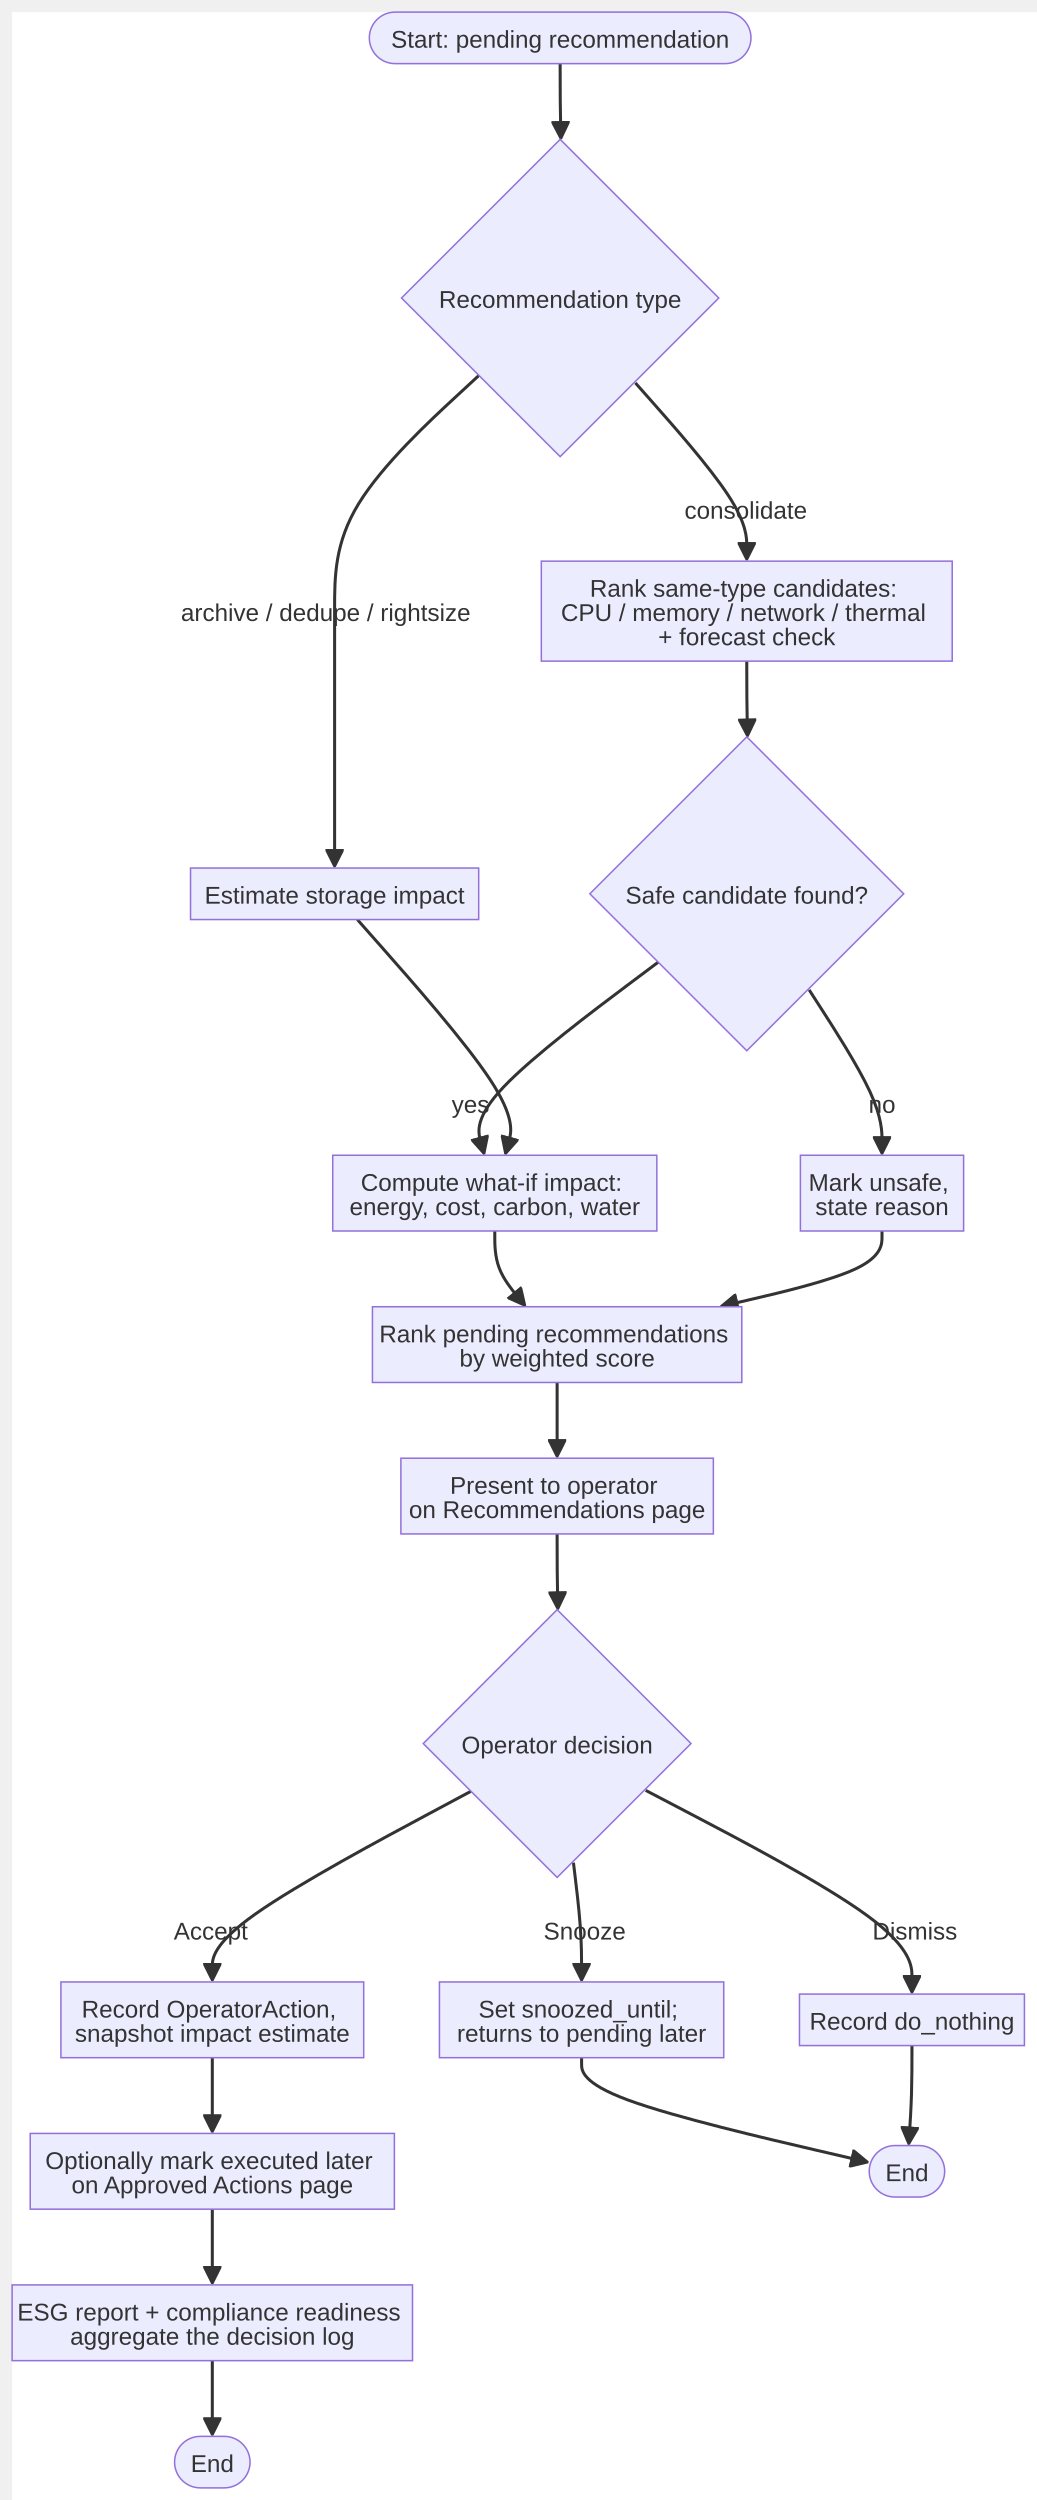
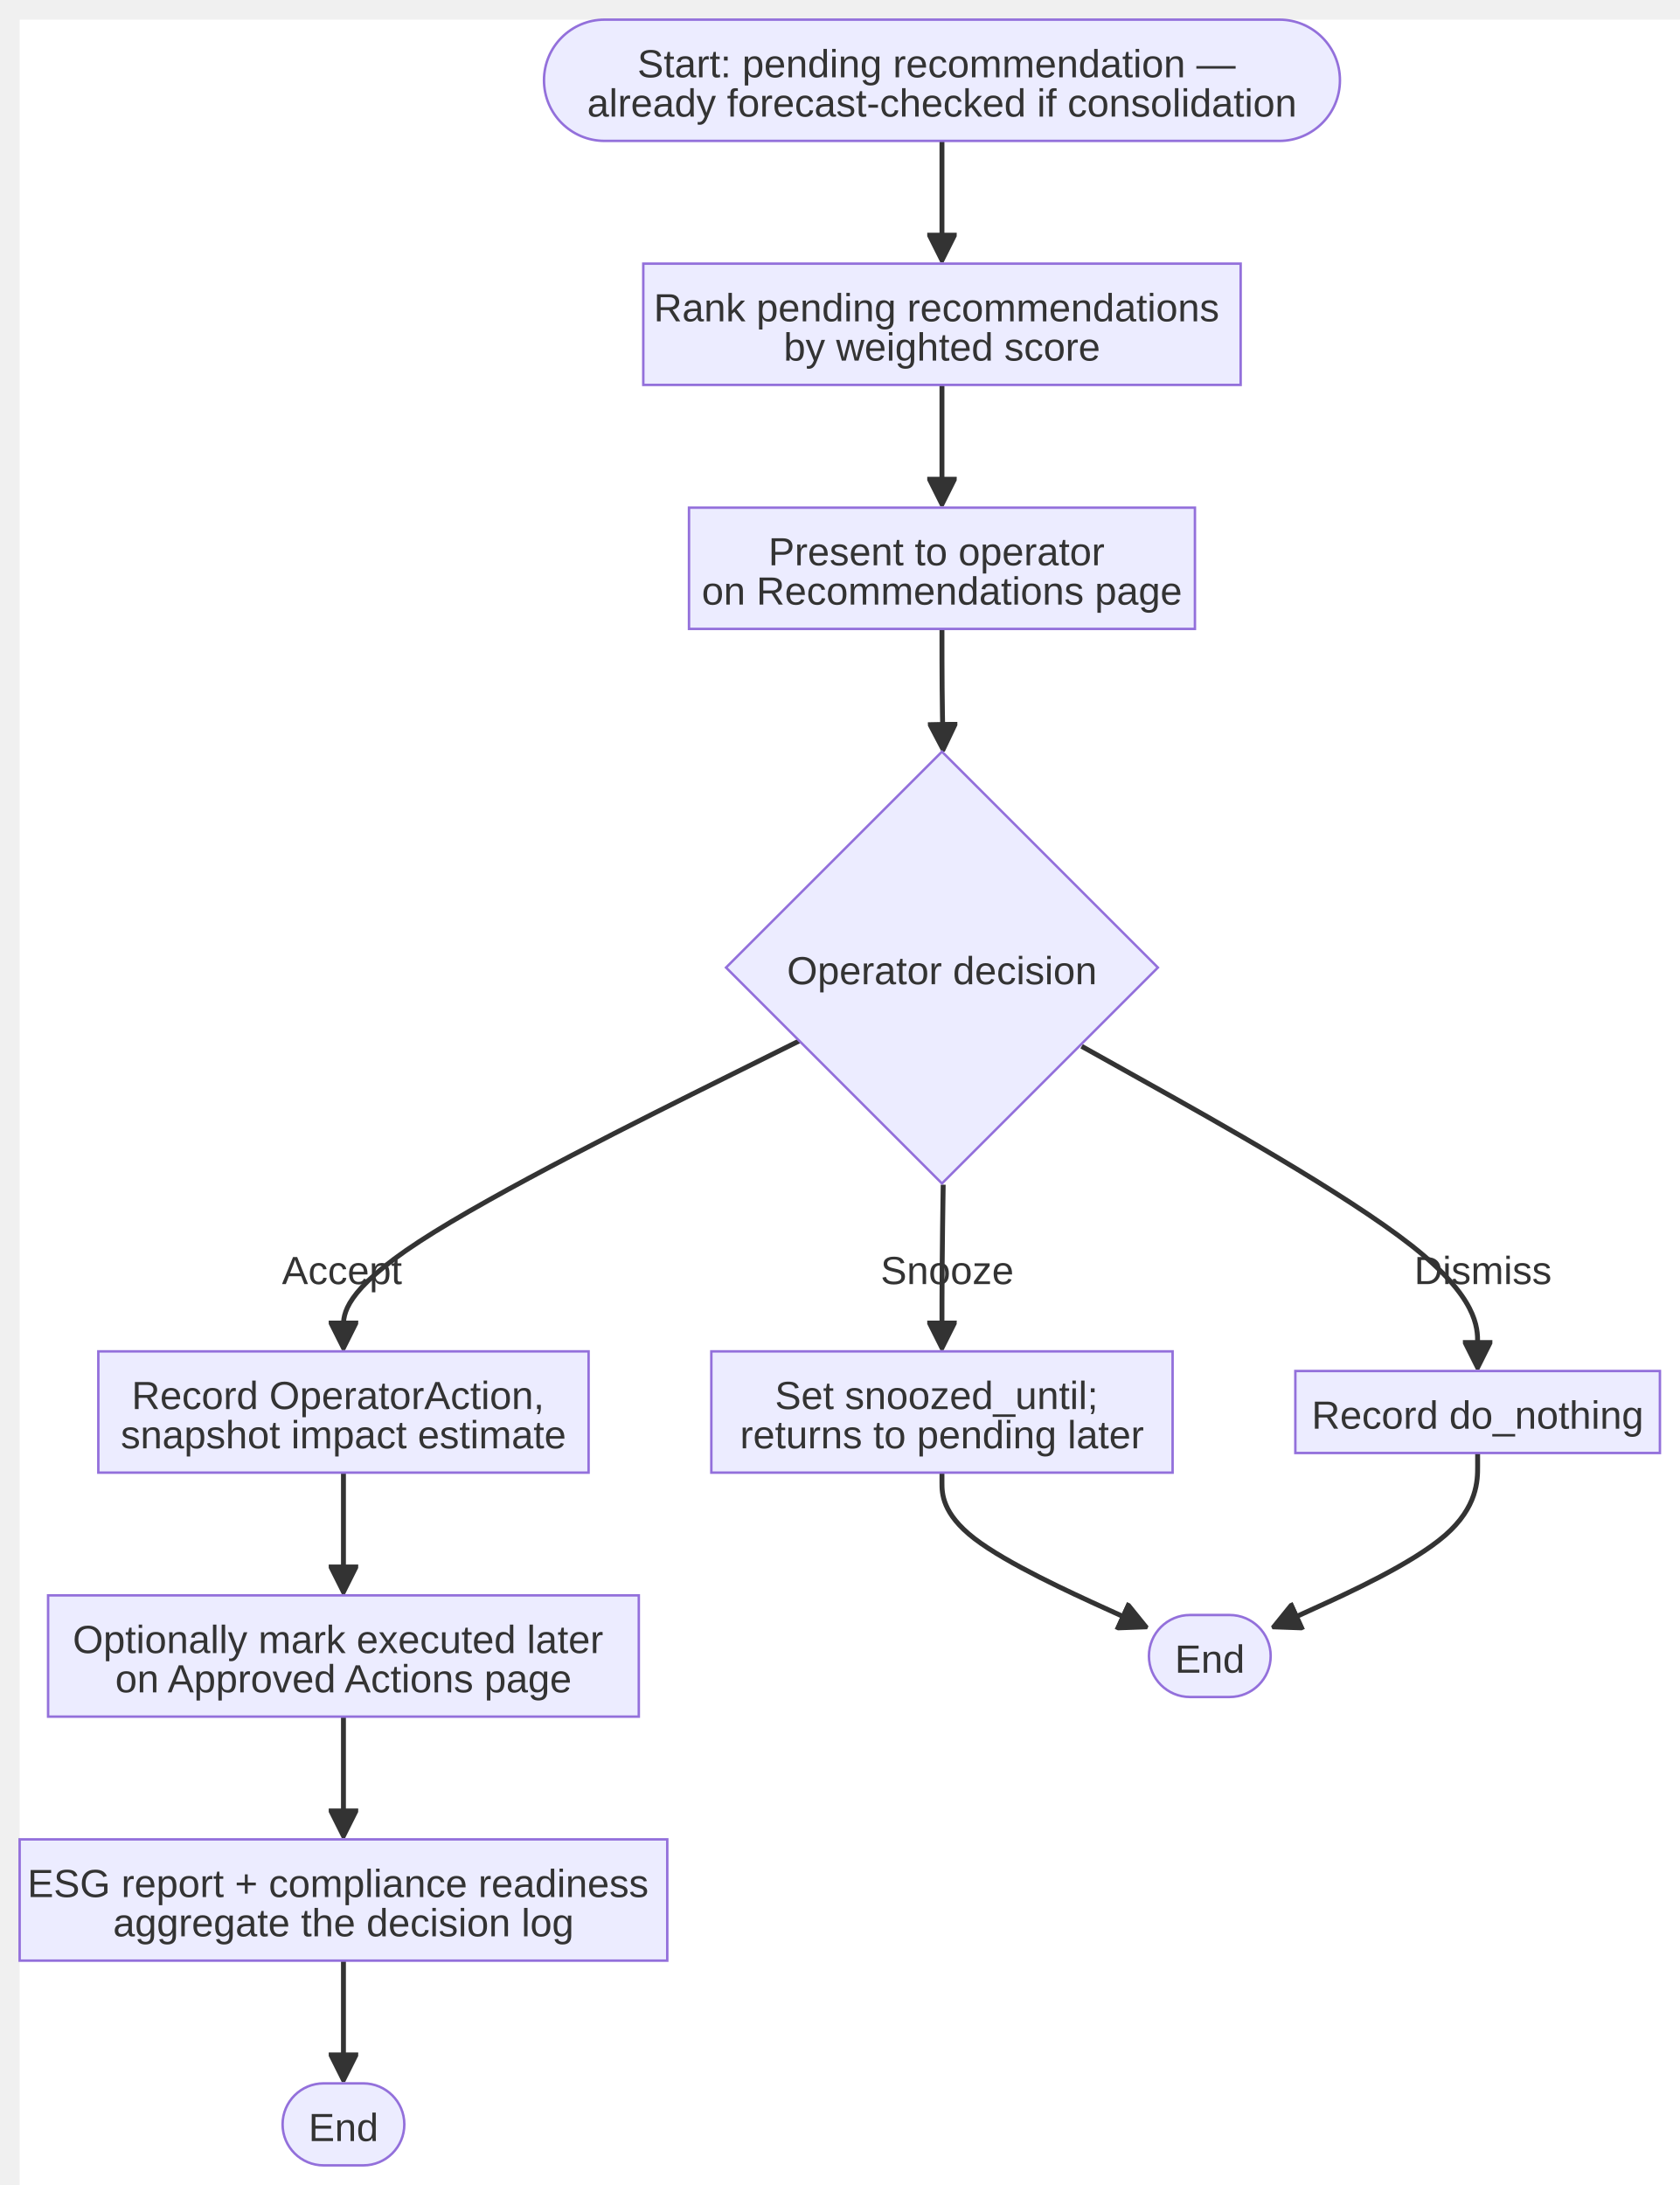
- <svg xmlns="http://www.w3.org/2000/svg" aria-roledescription="flowchart-v2" role="graphics-document document" viewBox="-8 -8 684.297 1650.438" height="1650.438" width="684.297" id="mermaid-activity-per">
+ <svg xmlns="http://www.w3.org/2000/svg" aria-roledescription="flowchart-v2" role="graphics-document document" viewBox="-8 -8 684.137 890.113" height="890.113" width="684.137" id="mermaid-activity-per">
  <rect width="100%" height="100%" fill="#ffffff" />
  <style>#mermaid-activity-per{font-family:"trebuchet ms",verdana,arial,sans-serif;font-size:16px;fill:#333;}#mermaid-activity-per .error-icon{fill:#552222;}#mermaid-activity-per .error-text{fill:#552222;stroke:#552222;}#mermaid-activity-per .edge-thickness-normal{stroke-width:2px;}#mermaid-activity-per .edge-thickness-thick{stroke-width:3.5px;}#mermaid-activity-per .edge-pattern-solid{stroke-dasharray:0;}#mermaid-activity-per .edge-pattern-dashed{stroke-dasharray:3;}#mermaid-activity-per .edge-pattern-dotted{stroke-dasharray:2;}#mermaid-activity-per .marker{fill:#333333;stroke:#333333;}#mermaid-activity-per .marker.cross{stroke:#333333;}#mermaid-activity-per svg{font-family:"trebuchet ms",verdana,arial,sans-serif;font-size:16px;}#mermaid-activity-per .label{font-family:"trebuchet ms",verdana,arial,sans-serif;color:#333;}#mermaid-activity-per .cluster-label text{fill:#333;}#mermaid-activity-per .cluster-label span,#mermaid-activity-per p{color:#333;}#mermaid-activity-per .label text,#mermaid-activity-per span,#mermaid-activity-per p{fill:#333;color:#333;}#mermaid-activity-per .node rect,#mermaid-activity-per .node circle,#mermaid-activity-per .node ellipse,#mermaid-activity-per .node polygon,#mermaid-activity-per .node path{fill:#ECECFF;stroke:#9370DB;stroke-width:1px;}#mermaid-activity-per .flowchart-label text{text-anchor:middle;}#mermaid-activity-per .node .katex path{fill:#000;stroke:#000;stroke-width:1px;}#mermaid-activity-per .node .label{text-align:center;}#mermaid-activity-per .node.clickable{cursor:pointer;}#mermaid-activity-per .arrowheadPath{fill:#333333;}#mermaid-activity-per .edgePath .path{stroke:#333333;stroke-width:2.0px;}#mermaid-activity-per .flowchart-link{stroke:#333333;fill:none;}#mermaid-activity-per .edgeLabel{background-color:#e8e8e8;text-align:center;}#mermaid-activity-per .edgeLabel rect{opacity:0.5;background-color:#e8e8e8;fill:#e8e8e8;}#mermaid-activity-per .labelBkg{background-color:rgba(232, 232, 232, 0.5);}#mermaid-activity-per .cluster rect{fill:#ffffde;stroke:#aaaa33;stroke-width:1px;}#mermaid-activity-per .cluster text{fill:#333;}#mermaid-activity-per .cluster span,#mermaid-activity-per p{color:#333;}#mermaid-activity-per div.mermaidTooltip{position:absolute;text-align:center;max-width:200px;padding:2px;font-family:"trebuchet ms",verdana,arial,sans-serif;font-size:12px;background:hsl(80, 100%, 96.275%);border:1px solid #aaaa33;border-radius:2px;pointer-events:none;z-index:100;}#mermaid-activity-per .flowchartTitleText{text-anchor:middle;font-size:18px;fill:#333;}#mermaid-activity-per :root{--mermaid-font-family:"trebuchet ms",verdana,arial,sans-serif;}</style>
  <g>
    <marker orient="auto" markerHeight="12" markerWidth="12" markerUnits="userSpaceOnUse" refY="5" refX="6" viewBox="0 0 10 10" class="marker flowchart" id="mermaid-activity-per_flowchart-pointEnd">
      <path style="stroke-width: 1; stroke-dasharray: 1, 0;" class="arrowMarkerPath" d="M 0 0 L 10 5 L 0 10 z" />
    </marker>
    <marker orient="auto" markerHeight="12" markerWidth="12" markerUnits="userSpaceOnUse" refY="5" refX="4.5" viewBox="0 0 10 10" class="marker flowchart" id="mermaid-activity-per_flowchart-pointStart">
      <path style="stroke-width: 1; stroke-dasharray: 1, 0;" class="arrowMarkerPath" d="M 0 5 L 10 10 L 10 0 z" />
    </marker>
    <marker orient="auto" markerHeight="11" markerWidth="11" markerUnits="userSpaceOnUse" refY="5" refX="11" viewBox="0 0 10 10" class="marker flowchart" id="mermaid-activity-per_flowchart-circleEnd">
      <circle style="stroke-width: 1; stroke-dasharray: 1, 0;" class="arrowMarkerPath" r="5" cy="5" cx="5" />
    </marker>
    <marker orient="auto" markerHeight="11" markerWidth="11" markerUnits="userSpaceOnUse" refY="5" refX="-1" viewBox="0 0 10 10" class="marker flowchart" id="mermaid-activity-per_flowchart-circleStart">
      <circle style="stroke-width: 1; stroke-dasharray: 1, 0;" class="arrowMarkerPath" r="5" cy="5" cx="5" />
    </marker>
    <marker orient="auto" markerHeight="11" markerWidth="11" markerUnits="userSpaceOnUse" refY="5.2" refX="12" viewBox="0 0 11 11" class="marker cross flowchart" id="mermaid-activity-per_flowchart-crossEnd">
      <path style="stroke-width: 2; stroke-dasharray: 1, 0;" class="arrowMarkerPath" d="M 1,1 l 9,9 M 10,1 l -9,9" />
    </marker>
    <marker orient="auto" markerHeight="11" markerWidth="11" markerUnits="userSpaceOnUse" refY="5.2" refX="-1" viewBox="0 0 11 11" class="marker cross flowchart" id="mermaid-activity-per_flowchart-crossStart">
      <path style="stroke-width: 2; stroke-dasharray: 1, 0;" class="arrowMarkerPath" d="M 1,1 l 9,9 M 10,1 l -9,9" />
    </marker>
    <g class="root">
      <g class="clusters" />
      <g class="edgePaths">
-         <path marker-end="url(#mermaid-activity-per_flowchart-pointEnd)" style="fill:none;" class="edge-thickness-normal edge-pattern-solid flowchart-link" d="M361.799,34L361.799,38.167C361.799,42.333,361.799,50.667,361.865,58.2C361.931,65.734,362.063,72.467,362.129,75.834L362.195,79.201" />
-         <path marker-end="url(#mermaid-activity-per_flowchart-pointEnd)" style="fill:none;" class="edge-thickness-normal edge-pattern-solid flowchart-link" d="M411.464,244.787L423.72,258.648C435.976,272.509,460.488,300.231,472.744,318.959C485,337.686,485,347.42,485,352.286L485,357.153" />
-         <path marker-end="url(#mermaid-activity-per_flowchart-pointEnd)" style="fill:none;" class="edge-thickness-normal edge-pattern-solid flowchart-link" d="M308.177,239.832L292.298,254.519C276.418,269.206,244.658,298.579,228.778,324.516C212.898,350.453,212.898,372.953,212.898,393.87C212.898,414.786,212.898,434.12,212.898,461.505C212.898,488.89,212.898,524.326,212.898,542.044L212.898,559.763" />
-         <path marker-end="url(#mermaid-activity-per_flowchart-pointEnd)" style="fill:none;" class="edge-thickness-normal edge-pattern-solid flowchart-link" d="M485,428.453L485,432.62C485,436.786,485,445.12,485.066,452.653C485.132,460.187,485.264,466.92,485.33,470.287L485.396,473.654" />
-         <path marker-end="url(#mermaid-activity-per_flowchart-pointEnd)" style="fill:none;" class="edge-thickness-normal edge-pattern-solid flowchart-link" d="M426.521,627.193L405.848,642.689C385.176,658.186,343.831,689.179,324.488,709.573C305.146,729.967,307.805,739.762,309.135,744.66L310.464,749.557" />
-         <path marker-end="url(#mermaid-activity-per_flowchart-pointEnd)" style="fill:none;" class="edge-thickness-normal edge-pattern-solid flowchart-link" d="M526.179,645.493L534.195,657.939C542.211,670.386,558.243,695.279,566.259,712.592C574.275,729.905,574.275,739.639,574.275,744.505L574.275,749.372" />
-         <path marker-end="url(#mermaid-activity-per_flowchart-pointEnd)" style="fill:none;" class="edge-thickness-normal edge-pattern-solid flowchart-link" d="M227.903,599.063L245.718,619.247C263.533,639.432,299.164,679.802,315.65,704.885C332.136,729.967,329.476,739.762,328.147,744.66L326.817,749.557" />
-         <path marker-end="url(#mermaid-activity-per_flowchart-pointEnd)" style="fill:none;" class="edge-thickness-normal edge-pattern-solid flowchart-link" d="M318.641,804.672L318.641,808.839C318.641,813.005,318.641,821.339,321.509,828.99C324.378,836.641,330.114,843.611,332.983,847.095L335.851,850.58" />
-         <path marker-end="url(#mermaid-activity-per_flowchart-pointEnd)" style="fill:none;" class="edge-thickness-normal edge-pattern-solid flowchart-link" d="M574.275,804.672L574.275,808.839C574.275,813.005,574.275,821.339,557.263,829.471C540.25,837.604,506.224,845.536,489.211,849.502L472.199,853.469" />
-         <path marker-end="url(#mermaid-activity-per_flowchart-pointEnd)" style="fill:none;" class="edge-thickness-normal edge-pattern-solid flowchart-link" d="M359.799,904.672L359.799,908.839C359.799,913.005,359.799,921.339,359.799,928.789C359.799,936.239,359.799,942.805,359.799,946.089L359.799,949.372" />
-         <path marker-end="url(#mermaid-activity-per_flowchart-pointEnd)" style="fill:none;" class="edge-thickness-normal edge-pattern-solid flowchart-link" d="M359.799,1004.672L359.799,1008.839C359.799,1013.005,359.799,1021.339,359.865,1028.872C359.931,1036.406,360.063,1043.139,360.129,1046.506L360.195,1049.873" />
-         <path marker-end="url(#mermaid-activity-per_flowchart-pointEnd)" style="fill:none;" class="edge-thickness-normal edge-pattern-solid flowchart-link" d="M302.901,1174.539L274.444,1189.772C245.987,1205.005,189.074,1235.471,160.617,1255.571C132.16,1275.671,132.16,1285.404,132.16,1290.271L132.16,1295.138" />
-         <path marker-end="url(#mermaid-activity-per_flowchart-pointEnd)" style="fill:none;" class="edge-thickness-normal edge-pattern-solid flowchart-link" d="M370.568,1221.669L371.465,1229.047C372.363,1236.425,374.158,1251.181,375.056,1263.426C375.953,1275.671,375.953,1285.404,375.953,1290.271L375.953,1295.138" />
-         <path marker-end="url(#mermaid-activity-per_flowchart-pointEnd)" style="fill:none;" class="edge-thickness-normal edge-pattern-solid flowchart-link" d="M418.271,1173.966L447.567,1189.294C476.863,1204.623,535.455,1235.28,564.751,1256.809C594.047,1278.337,594.047,1290.738,594.047,1296.938L594.047,1303.138" />
-         <path marker-end="url(#mermaid-activity-per_flowchart-pointEnd)" style="fill:none;" class="edge-thickness-normal edge-pattern-solid flowchart-link" d="M132.16,1350.438L132.16,1354.604C132.16,1358.771,132.16,1367.104,132.16,1374.554C132.16,1382.004,132.16,1388.571,132.16,1391.854L132.16,1395.138" />
-         <path marker-end="url(#mermaid-activity-per_flowchart-pointEnd)" style="fill:none;" class="edge-thickness-normal edge-pattern-solid flowchart-link" d="M375.953,1350.438L375.953,1354.604C375.953,1358.771,375.953,1367.104,406.74,1378.438C437.527,1389.771,499.1,1404.105,529.887,1411.271L560.674,1418.438" />
-         <path marker-end="url(#mermaid-activity-per_flowchart-pointEnd)" style="fill:none;" class="edge-thickness-normal edge-pattern-solid flowchart-link" d="M594.047,1342.438L594.047,1347.938C594.047,1353.438,594.047,1364.438,593.742,1374.556C593.436,1384.675,592.826,1393.912,592.521,1398.53L592.215,1403.149" />
-         <path marker-end="url(#mermaid-activity-per_flowchart-pointEnd)" style="fill:none;" class="edge-thickness-normal edge-pattern-solid flowchart-link" d="M132.16,1450.438L132.16,1454.604C132.16,1458.771,132.16,1467.104,132.16,1474.554C132.16,1482.004,132.16,1488.571,132.16,1491.854L132.16,1495.138" />
-         <path marker-end="url(#mermaid-activity-per_flowchart-pointEnd)" style="fill:none;" class="edge-thickness-normal edge-pattern-solid flowchart-link" d="M132.16,1550.438L132.16,1554.604C132.16,1558.771,132.16,1567.104,132.16,1574.554C132.16,1582.004,132.16,1588.571,132.16,1591.854L132.16,1595.138" />
+         <path marker-end="url(#mermaid-activity-per_flowchart-pointEnd)" style="fill:none;" class="edge-thickness-normal edge-pattern-solid flowchart-link" d="M375.693,49.4L375.693,53.567C375.693,57.733,375.693,66.067,375.693,73.517C375.693,80.967,375.693,87.533,375.693,90.817L375.693,94.1" />
+         <path marker-end="url(#mermaid-activity-per_flowchart-pointEnd)" style="fill:none;" class="edge-thickness-normal edge-pattern-solid flowchart-link" d="M375.693,148.8L375.693,152.967C375.693,157.133,375.693,165.467,375.693,172.917C375.693,180.367,375.693,186.933,375.693,190.217L375.693,193.5" />
+         <path marker-end="url(#mermaid-activity-per_flowchart-pointEnd)" style="fill:none;" class="edge-thickness-normal edge-pattern-solid flowchart-link" d="M375.693,248.2L375.693,252.367C375.693,256.533,375.693,264.867,375.759,272.4C375.825,279.934,375.957,286.667,376.023,290.034L376.089,293.401" />
+         <path marker-end="url(#mermaid-activity-per_flowchart-pointEnd)" style="fill:none;" class="edge-thickness-normal edge-pattern-solid flowchart-link" d="M317.597,416.017L286.648,431.399C255.698,446.782,193.799,477.547,162.85,497.747C131.9,517.946,131.9,527.579,131.9,532.396L131.9,537.213" />
+         <path marker-end="url(#mermaid-activity-per_flowchart-pointEnd)" style="fill:none;" class="edge-thickness-normal edge-pattern-solid flowchart-link" d="M376.193,474.613L376.11,480.229C376.026,485.846,375.86,497.079,375.776,507.513C375.693,517.946,375.693,527.579,375.693,532.396L375.693,537.213" />
+         <path marker-end="url(#mermaid-activity-per_flowchart-pointEnd)" style="fill:none;" class="edge-thickness-normal edge-pattern-solid flowchart-link" d="M432.581,418.225L459.465,433.24C486.349,448.254,540.118,478.283,567.002,499.448C593.887,520.613,593.887,532.913,593.887,539.063L593.887,545.213" />
+         <path marker-end="url(#mermaid-activity-per_flowchart-pointEnd)" style="fill:none;" class="edge-thickness-normal edge-pattern-solid flowchart-link" d="M131.9,591.913L131.9,596.079C131.9,600.246,131.9,608.579,131.9,616.029C131.9,623.479,131.9,630.046,131.9,633.329L131.9,636.613" />
+         <path marker-end="url(#mermaid-activity-per_flowchart-pointEnd)" style="fill:none;" class="edge-thickness-normal edge-pattern-solid flowchart-link" d="M375.693,591.913L375.693,596.079C375.693,600.246,375.693,608.579,388.94,618.78C402.186,628.982,428.68,641.051,441.926,647.086L455.173,653.12" />
+         <path marker-end="url(#mermaid-activity-per_flowchart-pointEnd)" style="fill:none;" class="edge-thickness-normal edge-pattern-solid flowchart-link" d="M593.887,583.913L593.887,589.413C593.887,594.913,593.887,605.913,580.64,617.447C567.393,628.982,540.9,641.051,527.653,647.086L514.407,653.12" />
+         <path marker-end="url(#mermaid-activity-per_flowchart-pointEnd)" style="fill:none;" class="edge-thickness-normal edge-pattern-solid flowchart-link" d="M131.9,691.313L131.9,695.479C131.9,699.646,131.9,707.979,131.9,715.429C131.9,722.879,131.9,729.446,131.9,732.729L131.9,736.013" />
+         <path marker-end="url(#mermaid-activity-per_flowchart-pointEnd)" style="fill:none;" class="edge-thickness-normal edge-pattern-solid flowchart-link" d="M131.9,790.713L131.9,794.879C131.9,799.046,131.9,807.379,131.9,814.829C131.9,822.279,131.9,828.846,131.9,832.129L131.9,835.413" />
      </g>
      <g class="edgeLabels">
        <g class="edgeLabel">
          <g transform="translate(0, 0)" class="label">
            <text style="">
              <tspan class="row" x="0" dy="1em" xml:space="preserve" />
            </text>
          </g>
        </g>
-         <g transform="translate(485, 327.9531)" class="edgeLabel">
-           <g transform="translate(-41.12891, -9.5)" class="label">
-             <text style="">
-               <tspan class="row" x="0" dy="1em" xml:space="preserve">consolidate</tspan>
-             </text>
-           </g>
-         </g>
-         <g transform="translate(212.8984, 395.4531)" class="edgeLabel">
-           <g transform="translate(-101.4727, -9.5)" class="label">
-             <text style="">
-               <tspan class="row" x="0" dy="1em" xml:space="preserve">archive / dedupe / rightsize</tspan>
-             </text>
-           </g>
-         </g>
-         <g class="edgeLabel">
-           <g transform="translate(0, 0)" class="label">
-             <text style="">
-               <tspan class="row" x="0" dy="1em" xml:space="preserve" />
-             </text>
-           </g>
-         </g>
-         <g transform="translate(302.4863, 720.1719)" class="edgeLabel">
-           <g transform="translate(-12.30859, -9.5)" class="label">
-             <text style="">
-               <tspan class="row" x="0" dy="1em" xml:space="preserve">yes</tspan>
-             </text>
-           </g>
-         </g>
-         <g transform="translate(574.2754, 720.1719)" class="edgeLabel">
-           <g transform="translate(-8.871094, -9.5)" class="label">
-             <text style="">
-               <tspan class="row" x="0" dy="1em" xml:space="preserve">no</tspan>
-             </text>
-           </g>
-         </g>
-         <g class="edgeLabel">
-           <g transform="translate(0, 0)" class="label">
-             <text style="">
-               <tspan class="row" x="0" dy="1em" xml:space="preserve" />
-             </text>
-           </g>
-         </g>
-         <g class="edgeLabel">
-           <g transform="translate(0, 0)" class="label">
-             <text style="">
-               <tspan class="row" x="0" dy="1em" xml:space="preserve" />
-             </text>
-           </g>
-         </g>
-         <g class="edgeLabel">
-           <g transform="translate(0, 0)" class="label">
-             <text style="">
-               <tspan class="row" x="0" dy="1em" xml:space="preserve" />
-             </text>
-           </g>
-         </g>
-         <g class="edgeLabel">
-           <g transform="translate(0, 0)" class="label">
-             <text style="">
-               <tspan class="row" x="0" dy="1em" xml:space="preserve" />
-             </text>
-           </g>
-         </g>
-         <g transform="translate(132.1602, 1265.938)" class="edgeLabel">
-           <g transform="translate(-25.46094, -9.5)" class="label">
+         <g class="edgeLabel">
+           <g transform="translate(0, 0)" class="label">
+             <text style="">
+               <tspan class="row" x="0" dy="1em" xml:space="preserve" />
+             </text>
+           </g>
+         </g>
+         <g class="edgeLabel">
+           <g transform="translate(0, 0)" class="label">
+             <text style="">
+               <tspan class="row" x="0" dy="1em" xml:space="preserve" />
+             </text>
+           </g>
+         </g>
+         <g transform="translate(131.9, 508.3125)" class="edgeLabel">
+           <g transform="translate(-25.06094, -9.2)" class="label">
            <text style="">
              <tspan class="row" x="0" dy="1em" xml:space="preserve">Accept</tspan>
            </text>
          </g>
        </g>
-         <g transform="translate(375.9531, 1265.938)" class="edgeLabel">
-           <g transform="translate(-25.10156, -9.5)" class="label">
+         <g transform="translate(375.693, 508.3125)" class="edgeLabel">
+           <g transform="translate(-25.00156, -9.2)" class="label">
            <text style="">
              <tspan class="row" x="0" dy="1em" xml:space="preserve">Snooze</tspan>
            </text>
          </g>
        </g>
-         <g transform="translate(594.0469, 1265.938)" class="edgeLabel">
-           <g transform="translate(-26.08594, -9.5)" class="label">
+         <g transform="translate(593.8867, 508.3125)" class="edgeLabel">
+           <g transform="translate(-25.825, -9.2)" class="label">
            <text style="">
              <tspan class="row" x="0" dy="1em" xml:space="preserve">Dismiss</tspan>
            </text>
          </g>
        </g>
        <g class="edgeLabel">
          <g transform="translate(0, 0)" class="label">
            <text style="">
              <tspan class="row" x="0" dy="1em" xml:space="preserve" />
            </text>
          </g>
        </g>
        <g class="edgeLabel">
          <g transform="translate(0, 0)" class="label">
            <text style="">
              <tspan class="row" x="0" dy="1em" xml:space="preserve" />
            </text>
          </g>
        </g>
        <g class="edgeLabel">
          <g transform="translate(0, 0)" class="label">
            <text style="">
              <tspan class="row" x="0" dy="1em" xml:space="preserve" />
            </text>
          </g>
        </g>
        <g class="edgeLabel">
          <g transform="translate(0, 0)" class="label">
            <text style="">
              <tspan class="row" x="0" dy="1em" xml:space="preserve" />
            </text>
          </g>
        </g>
      </g>
      <g class="nodes">
-         <g transform="translate(361.7988, 17)" class="node default default flowchart-label">
-           <rect height="34" width="251.953" y="-17" x="-125.977" ry="17" rx="17" style="" />
-           <g transform="translate(0, -9.5)" class="label">
-             <text style="">
-               <tspan class="row" x="0" dy="1em" xml:space="preserve">Start: pending recommendation</tspan>
-             </text>
-           </g>
-         </g>
-         <g transform="translate(361.7988, 188.7266)" class="node default default flowchart-label">
-           <polygon style="" transform="translate(-104.7266,104.7266)" class="label-container" points="104.727,0 209.453,-104.727 104.727,-209.453 0,-104.727" />
-           <g transform="translate(0, -9.5)" class="label">
-             <text style="">
-               <tspan class="row" x="0" dy="1em" xml:space="preserve">Recommendation type</tspan>
-             </text>
-           </g>
-         </g>
-         <g transform="translate(485, 395.4531)" class="node default default flowchart-label">
-           <rect height="66" width="271.258" y="-33" x="-135.629" ry="0" rx="0" style="" class="basic label-container" />
-           <g transform="translate(0, -25.5)" class="label">
-             <text style="">
-               <tspan class="row" x="0" dy="1em" xml:space="preserve">Rank same-type candidates:</tspan>
-               <tspan class="row" x="0" dy="1em" xml:space="preserve">CPU / memory / network / thermal</tspan>
-               <tspan class="row" x="0" dy="1em" xml:space="preserve">+ forecast check</tspan>
-             </text>
-           </g>
-         </g>
-         <g transform="translate(212.8984, 582.0625)" class="node default default flowchart-label">
-           <rect height="34" width="190.227" y="-17" x="-95.113" ry="0" rx="0" style="" class="basic label-container" />
-           <g transform="translate(0, -9.5)" class="label">
-             <text style="">
-               <tspan class="row" x="0" dy="1em" xml:space="preserve">Estimate storage impact</tspan>
-             </text>
-           </g>
-         </g>
-         <g transform="translate(485, 582.0625)" class="node default default flowchart-label">
-           <polygon style="" transform="translate(-103.6094,103.6094)" class="label-container" points="103.609,0 207.219,-103.609 103.609,-207.219 0,-103.609" />
-           <g transform="translate(0, -9.5)" class="label">
-             <text style="">
-               <tspan class="row" x="0" dy="1em" xml:space="preserve">Safe candidate found?</tspan>
-             </text>
-           </g>
-         </g>
-         <g transform="translate(318.6406, 779.6719)" class="node default default flowchart-label">
-           <rect height="50" width="213.969" y="-25" x="-106.984" ry="0" rx="0" style="" class="basic label-container" />
-           <g transform="translate(0, -17.5)" class="label">
-             <text style="">
-               <tspan class="row" x="0" dy="1em" xml:space="preserve">Compute what-if impact:</tspan>
-               <tspan class="row" x="0" dy="1em" xml:space="preserve">energy, cost, carbon, water</tspan>
-             </text>
-           </g>
-         </g>
-         <g transform="translate(574.2754, 779.6719)" class="node default default flowchart-label">
-           <rect height="50" width="107.75" y="-25" x="-53.875" ry="0" rx="0" style="" class="basic label-container" />
-           <g transform="translate(0, -17.5)" class="label">
-             <text style="">
-               <tspan class="row" x="0" dy="1em" xml:space="preserve">Mark unsafe,</tspan>
-               <tspan class="row" x="0" dy="1em" xml:space="preserve">state reason</tspan>
-             </text>
-           </g>
-         </g>
-         <g transform="translate(359.7988, 879.6719)" class="node default default flowchart-label">
-           <rect height="50" width="243.844" y="-25" x="-121.922" ry="0" rx="0" style="" class="basic label-container" />
-           <g transform="translate(0, -17.5)" class="label">
+         <g transform="translate(375.693, 24.7)" class="node default default flowchart-label">
+           <rect height="49.4" width="324.213" y="-24.7" x="-162.106" ry="24.7" rx="24.7" style="" />
+           <g transform="translate(0, -17.2)" class="label">
+             <text style="">
+               <tspan class="row" x="0" dy="1em" xml:space="preserve">Start: pending recommendation —</tspan>
+               <tspan class="row" x="0" dy="1em" xml:space="preserve">already forecast-checked if consolidation</tspan>
+             </text>
+           </g>
+         </g>
+         <g transform="translate(375.693, 124.1)" class="node default default flowchart-label">
+           <rect height="49.4" width="243.325" y="-24.7" x="-121.662" ry="0" rx="0" style="" class="basic label-container" />
+           <g transform="translate(0, -17.2)" class="label">
            <text style="">
              <tspan class="row" x="0" dy="1em" xml:space="preserve">Rank pending recommendations</tspan>
              <tspan class="row" x="0" dy="1em" xml:space="preserve">by weighted score</tspan>
            </text>
          </g>
        </g>
-         <g transform="translate(359.7988, 979.6719)" class="node default default flowchart-label">
-           <rect height="50" width="206.281" y="-25" x="-103.141" ry="0" rx="0" style="" class="basic label-container" />
-           <g transform="translate(0, -17.5)" class="label">
+         <g transform="translate(375.693, 223.5)" class="node default default flowchart-label">
+           <rect height="49.4" width="206.081" y="-24.7" x="-103.041" ry="0" rx="0" style="" class="basic label-container" />
+           <g transform="translate(0, -17.2)" class="label">
            <text style="">
              <tspan class="row" x="0" dy="1em" xml:space="preserve">Present to operator</tspan>
              <tspan class="row" x="0" dy="1em" xml:space="preserve">on Recommendations page</tspan>
            </text>
          </g>
        </g>
-         <g transform="translate(359.7988, 1143.055)" class="node default default flowchart-label">
-           <polygon style="" transform="translate(-88.38281,88.38281)" class="label-container" points="88.383,0 176.766,-88.383 88.383,-176.766 0,-88.383" />
-           <g transform="translate(0, -9.5)" class="label">
+         <g transform="translate(375.693, 386.1563)" class="node default default flowchart-label">
+           <polygon style="" transform="translate(-87.95625,87.95625)" class="label-container" points="87.956,0 175.913,-87.956 87.956,-175.913 0,-87.956" />
+           <g transform="translate(0, -9.2)" class="label">
            <text style="">
              <tspan class="row" x="0" dy="1em" xml:space="preserve">Operator decision</tspan>
            </text>
          </g>
        </g>
-         <g transform="translate(132.1602, 1325.438)" class="node default default flowchart-label">
-           <rect height="50" width="199.898" y="-25" x="-99.949" ry="0" rx="0" style="" class="basic label-container" />
-           <g transform="translate(0, -17.5)" class="label">
+         <g transform="translate(131.9, 567.2125)" class="node default default flowchart-label">
+           <rect height="49.4" width="199.698" y="-24.7" x="-99.849" ry="0" rx="0" style="" class="basic label-container" />
+           <g transform="translate(0, -17.2)" class="label">
            <text style="">
              <tspan class="row" x="0" dy="1em" xml:space="preserve">Record OperatorAction,</tspan>
              <tspan class="row" x="0" dy="1em" xml:space="preserve">snapshot impact estimate</tspan>
            </text>
          </g>
        </g>
-         <g transform="translate(375.9531, 1325.438)" class="node default default flowchart-label">
-           <rect height="50" width="187.688" y="-25" x="-93.844" ry="0" rx="0" style="" class="basic label-container" />
-           <g transform="translate(0, -17.5)" class="label">
+         <g transform="translate(375.693, 567.2125)" class="node default default flowchart-label">
+           <rect height="49.4" width="187.887" y="-24.7" x="-93.944" ry="0" rx="0" style="" class="basic label-container" />
+           <g transform="translate(0, -17.2)" class="label">
            <text style="">
              <tspan class="row" x="0" dy="1em" xml:space="preserve">Set snoozed_until;</tspan>
              <tspan class="row" x="0" dy="1em" xml:space="preserve">returns to pending later</tspan>
            </text>
          </g>
        </g>
-         <g transform="translate(594.0469, 1325.438)" class="node default default flowchart-label">
-           <rect height="34" width="148.5" y="-17" x="-74.25" ry="0" rx="0" style="" class="basic label-container" />
-           <g transform="translate(0, -9.5)" class="label">
+         <g transform="translate(593.8867, 567.2125)" class="node default default flowchart-label">
+           <rect height="33.4" width="148.5" y="-16.7" x="-74.25" ry="0" rx="0" style="" class="basic label-container" />
+           <g transform="translate(0, -9.2)" class="label">
            <text style="">
              <tspan class="row" x="0" dy="1em" xml:space="preserve">Record do_nothing</tspan>
            </text>
          </g>
        </g>
-         <g transform="translate(132.1602, 1425.438)" class="node default default flowchart-label">
-           <rect height="50" width="240.414" y="-25" x="-120.207" ry="0" rx="0" style="" class="basic label-container" />
-           <g transform="translate(0, -17.5)" class="label">
+         <g transform="translate(131.9, 666.6125)" class="node default default flowchart-label">
+           <rect height="49.4" width="240.614" y="-24.7" x="-120.307" ry="0" rx="0" style="" class="basic label-container" />
+           <g transform="translate(0, -17.2)" class="label">
            <text style="">
              <tspan class="row" x="0" dy="1em" xml:space="preserve">Optionally mark executed later</tspan>
              <tspan class="row" x="0" dy="1em" xml:space="preserve">on Approved Actions page</tspan>
            </text>
          </g>
        </g>
-         <g transform="translate(590.7422, 1425.438)" class="node default default flowchart-label">
-           <rect height="34" width="49.812" y="-17" x="-24.906" ry="17" rx="17" style="" />
-           <g transform="translate(0, -9.5)" class="label">
+         <g transform="translate(484.7898, 666.6125)" class="node default default flowchart-label">
+           <rect height="33.4" width="49.588" y="-16.7" x="-24.794" ry="16.7" rx="16.7" style="" />
+           <g transform="translate(0, -9.2)" class="label">
            <text style="">
              <tspan class="row" x="0" dy="1em" xml:space="preserve">End</tspan>
            </text>
          </g>
        </g>
-         <g transform="translate(132.1602, 1525.438)" class="node default default flowchart-label">
-           <rect height="50" width="264.32" y="-25" x="-132.16" ry="0" rx="0" style="" class="basic label-container" />
-           <g transform="translate(0, -17.5)" class="label">
+         <g transform="translate(131.9, 766.0125)" class="node default default flowchart-label">
+           <rect height="49.4" width="263.8" y="-24.7" x="-131.9" ry="0" rx="0" style="" class="basic label-container" />
+           <g transform="translate(0, -17.2)" class="label">
            <text style="">
              <tspan class="row" x="0" dy="1em" xml:space="preserve">ESG report + compliance readiness</tspan>
              <tspan class="row" x="0" dy="1em" xml:space="preserve">aggregate the decision log</tspan>
            </text>
          </g>
        </g>
-         <g transform="translate(132.1602, 1617.438)" class="node default default flowchart-label">
-           <rect height="34" width="49.812" y="-17" x="-24.906" ry="17" rx="17" style="" />
-           <g transform="translate(0, -9.5)" class="label">
+         <g transform="translate(131.9, 857.4125)" class="node default default flowchart-label">
+           <rect height="33.4" width="49.588" y="-16.7" x="-24.794" ry="16.7" rx="16.7" style="" />
+           <g transform="translate(0, -9.2)" class="label">
            <text style="">
              <tspan class="row" x="0" dy="1em" xml:space="preserve">End</tspan>
            </text>
          </g>
        </g>
      </g>
    </g>
  </g>
</svg>
